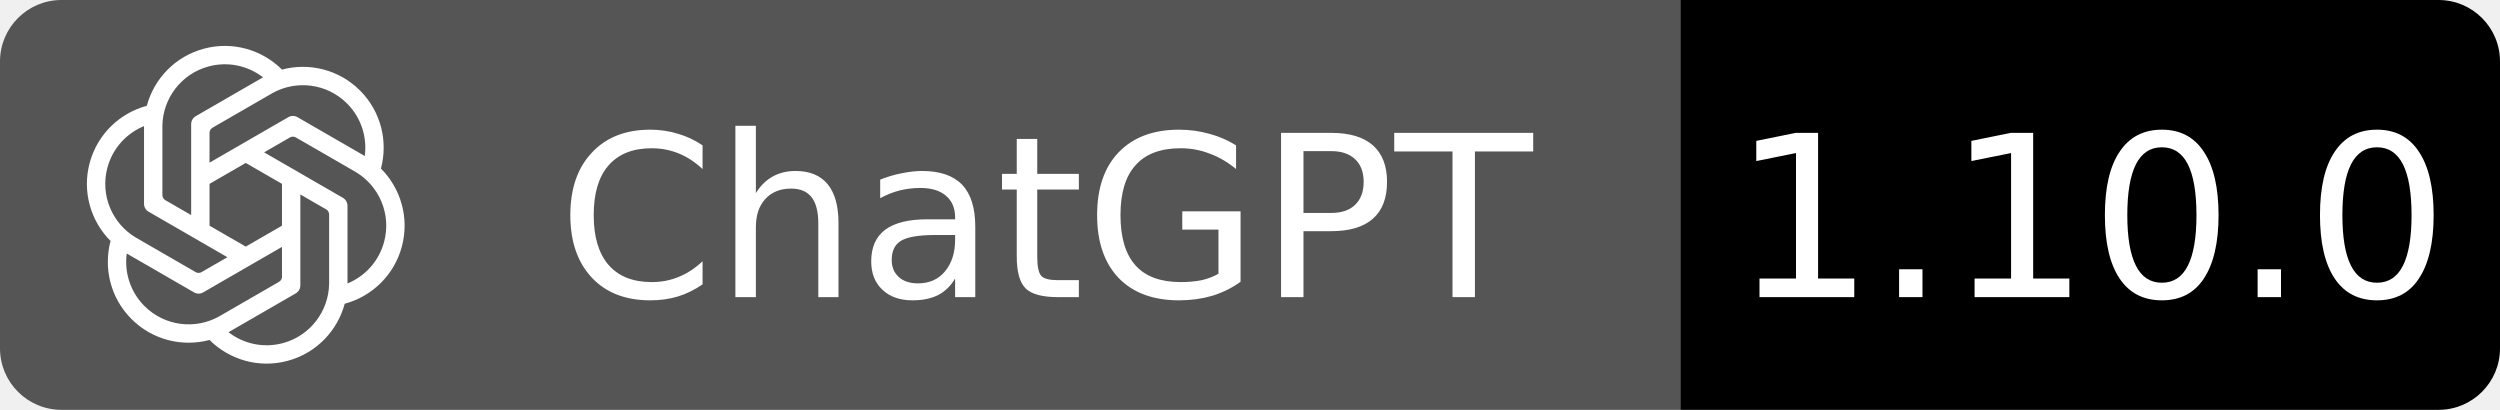
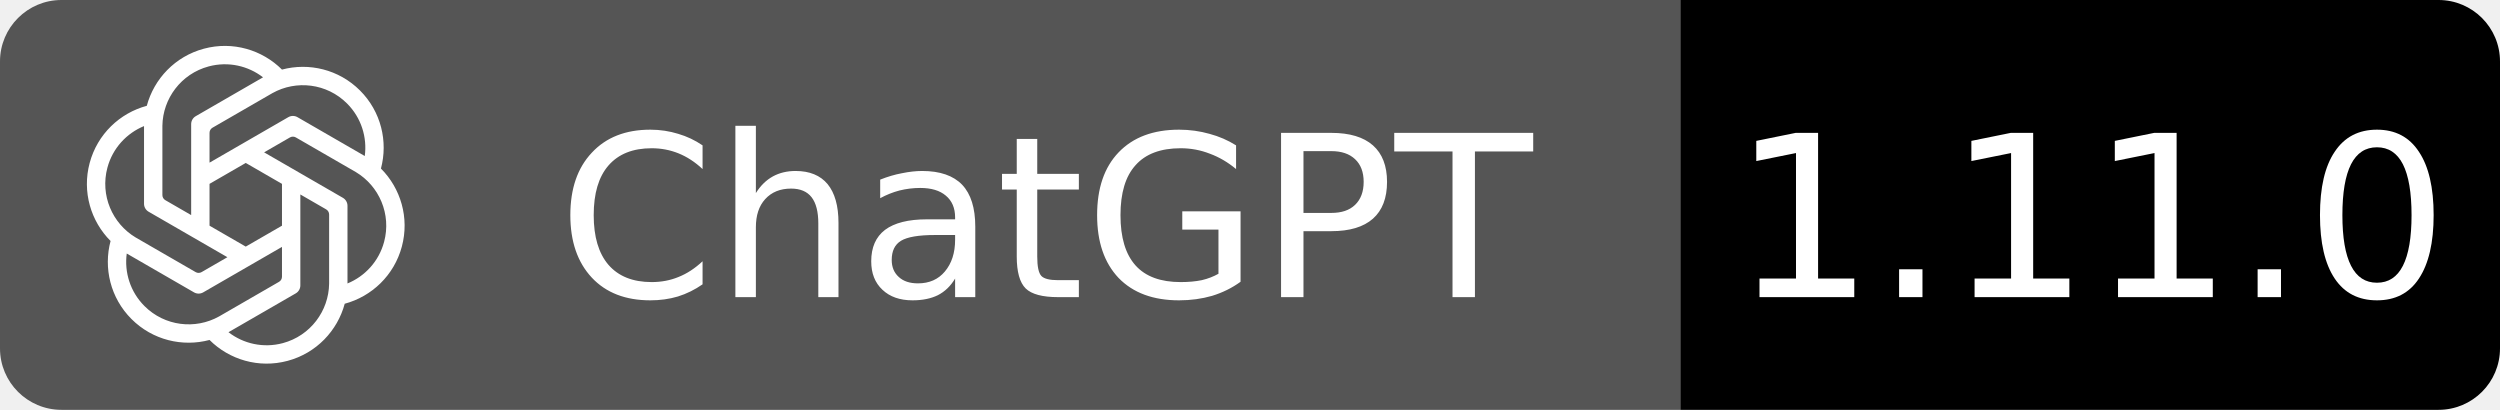
- <svg xmlns="http://www.w3.org/2000/svg" width="122" height="20" role="img" aria-label="ChatGPT plugin 1.10.0">
+ <svg xmlns="http://www.w3.org/2000/svg" width="122" height="20" role="img" aria-label="ChatGPT plugin 1.11.0">
  <clipPath id="r">
    <rect width="122" height="20" rx="3" />
  </clipPath>
  <g clip-path="url(#r)">
    <rect width="82" height="20" fill="#555" />
    <rect x="82" width="40" height="20" fill="#000" />
  </g>
  <svg x="4" y="2" width="16" height="16" viewBox="175 175 366 366" aria-hidden="true">
    <path d="M508.749 317.399C516.777 287.314 508.991 253.884 485.389 230.282C461.788 206.681 428.36 198.895 398.273 206.923C376.231 184.928 343.39 174.956 311.148 183.596C278.906 192.234 255.45 217.292 247.36 247.361C217.291 255.451 192.233 278.91 183.595 311.149C174.957 343.391 184.927 376.232 206.924 398.274C198.896 428.359 206.683 461.789 230.284 485.391C253.885 508.992 287.313 516.779 317.401 508.75C339.442 530.745 372.286 540.717 404.525 532.079C436.767 523.441 460.223 498.384 468.313 468.315C498.383 460.224 523.44 436.766 532.078 404.526C540.716 372.285 530.747 339.443 508.749 317.402V317.399ZM470.899 244.776C486.892 260.77 493.488 282.601 490.687 303.412L415.577 260.046C412.411 258.218 408.509 258.218 405.345 260.046L317.401 310.82V277.526C317.401 275.191 318.652 273.005 320.676 271.837L387.644 233.174C414.178 218.353 448.346 222.223 470.901 244.776H470.899ZM357.837 311.144L398.275 334.491V381.185L357.837 404.532L317.398 381.185V334.491L357.837 311.144ZM264.776 269.693C265.207 239.305 285.644 211.649 316.453 203.393C338.3 197.54 360.505 202.744 377.127 215.573L302.014 258.937C298.848 260.764 296.898 264.144 296.898 267.798V369.346L268.065 352.699C266.043 351.531 264.776 349.353 264.776 347.017V269.691V269.693ZM203.391 316.454C209.244 294.608 224.854 277.978 244.276 269.999V356.73C244.276 360.384 246.226 363.763 249.392 365.591L337.337 416.365L308.503 433.013C306.481 434.181 303.961 434.188 301.939 433.02L234.971 394.357C208.868 378.789 195.138 347.261 203.391 316.454ZM244.775 470.9C228.781 454.906 222.186 433.075 224.986 412.264L300.096 455.63C303.263 457.457 307.164 457.457 310.328 455.63L398.273 404.856V438.149C398.273 440.485 397.022 442.671 394.997 443.839L328.029 482.502C301.495 497.322 267.327 493.452 244.772 470.9H244.775ZM450.897 445.982C450.466 476.371 430.029 504.027 399.22 512.283C377.373 518.136 355.168 512.932 338.547 500.102L413.659 456.738C416.826 454.911 418.775 451.532 418.775 447.877V346.329L447.609 362.977C449.631 364.145 450.897 366.323 450.897 368.659V445.985V445.982ZM512.282 399.221C506.429 421.068 490.819 437.697 471.397 445.676V358.946C471.397 355.292 469.448 351.912 466.281 350.085L378.336 299.311L407.17 282.663C409.192 281.495 411.712 281.487 413.734 282.655L480.702 321.318C506.805 336.887 520.536 368.415 512.282 399.221Z" fill="#fff" />
  </svg>
  <g fill="#fff" text-anchor="middle" font-family="Verdana,Geneva,DejaVu Sans,sans-serif" font-size="11">
    <text x="51" y="14.5">ChatGPT</text>
-     <text x="102" y="14.5">1.10.0</text>
+     <text x="102" y="14.5">1.11.0</text>
  </g>
</svg>
